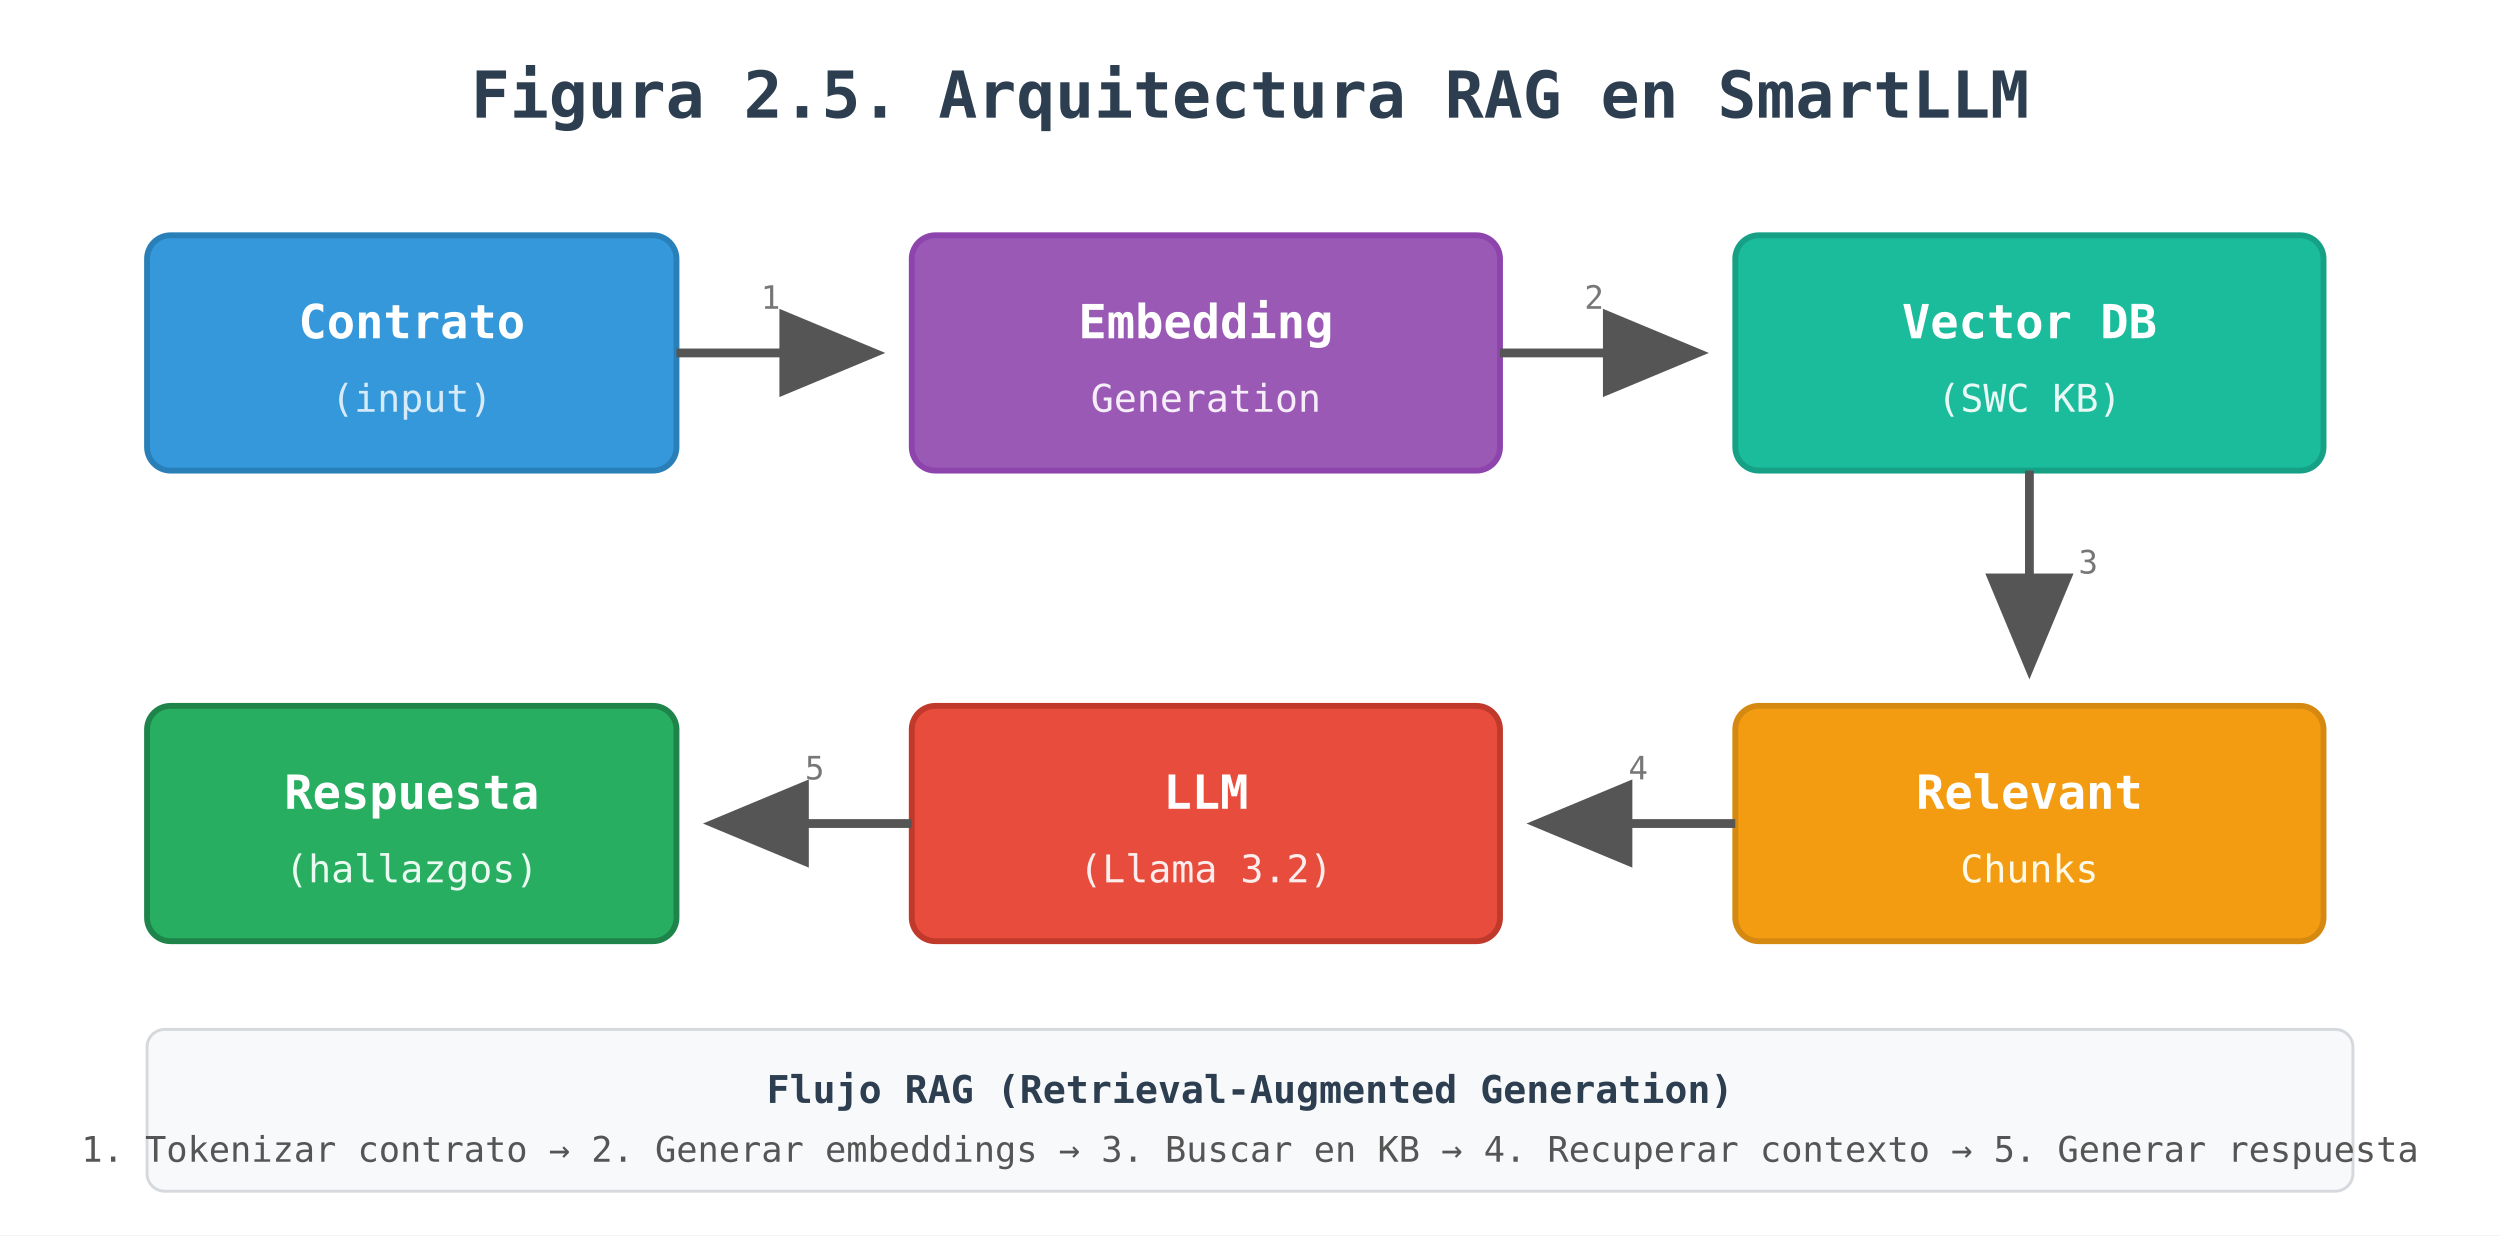
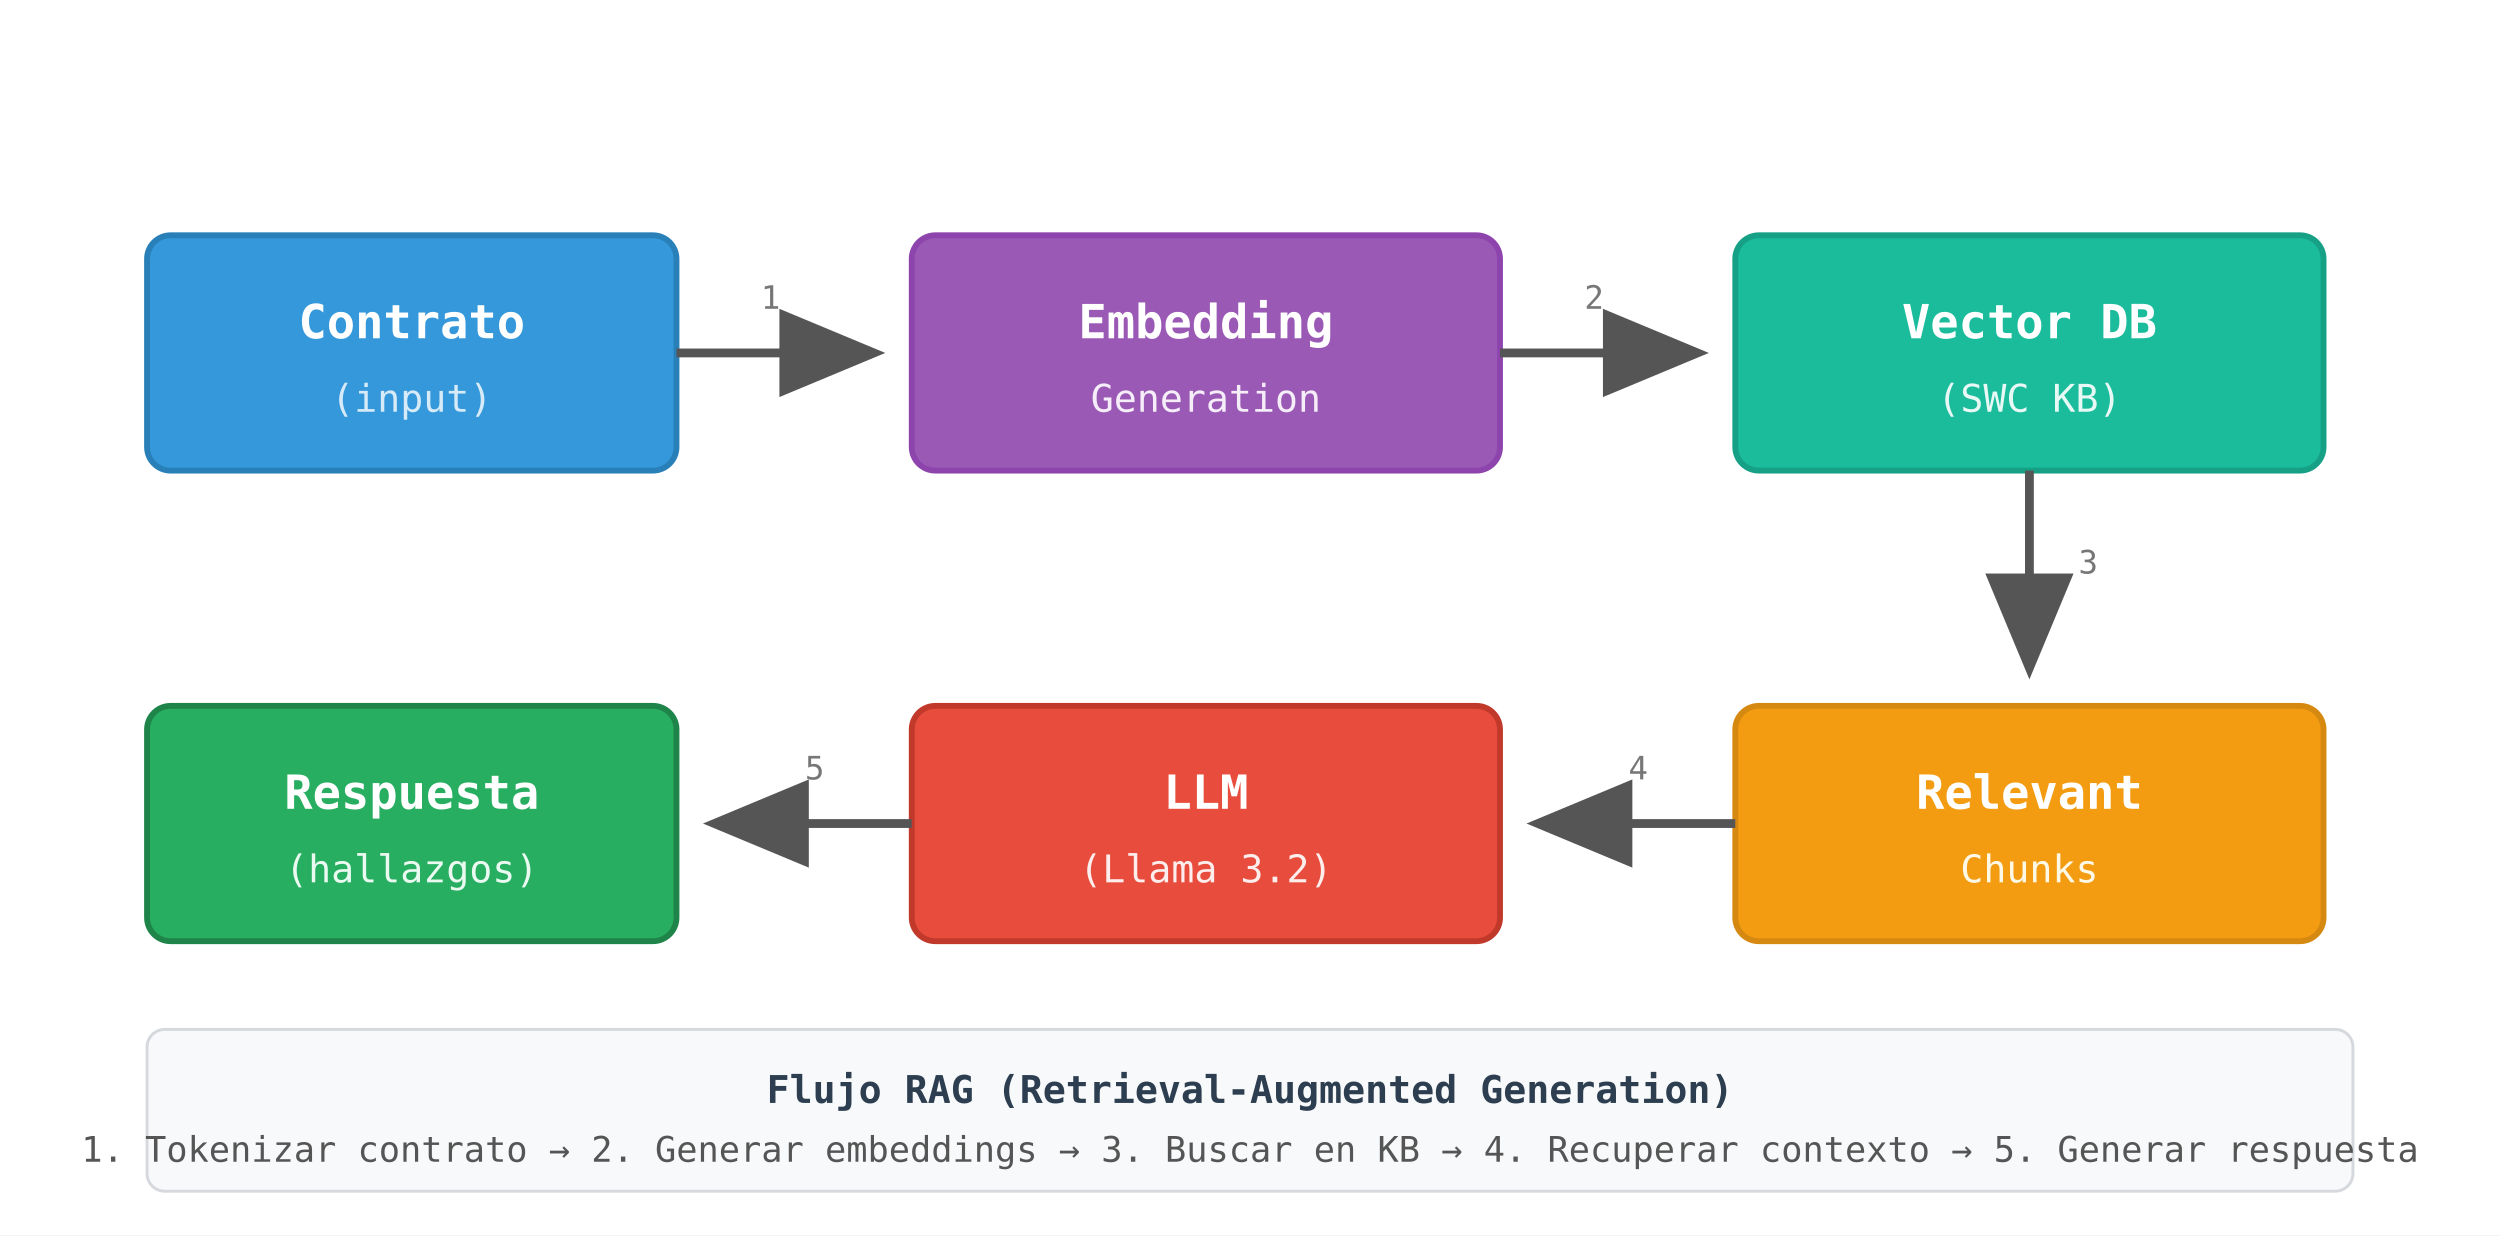
<svg xmlns="http://www.w3.org/2000/svg" viewBox="0 0 850 420" font-family="Consolas, Monaco, monospace">
  <rect width="850" height="420" fill="#ffffff" />
-   <text x="425" y="40" text-anchor="middle" font-size="22" font-weight="bold" fill="#2c3e50">
-     Figura 2.5. Arquitectura RAG en SmartLLM
-   </text>
  <rect x="50" y="80" width="180" height="80" fill="#3498db" rx="8" stroke="#2980b9" stroke-width="2" />
  <text x="140" y="115" text-anchor="middle" font-size="16" font-weight="bold" fill="white">Contrato</text>
  <text x="140" y="140" text-anchor="middle" font-size="13" fill="#d6eaf8">(input)</text>
  <defs>
    <marker id="arrow" markerWidth="12" markerHeight="10" refX="10" refY="5" orient="auto">
      <polygon points="0 0, 12 5, 0 10" fill="#555" />
    </marker>
  </defs>
  <line x1="230" y1="120" x2="295" y2="120" stroke="#555" stroke-width="3" marker-end="url(#arrow)" />
  <rect x="310" y="80" width="200" height="80" fill="#9b59b6" rx="8" stroke="#8e44ad" stroke-width="2" />
  <text x="410" y="115" text-anchor="middle" font-size="16" font-weight="bold" fill="white">Embedding</text>
  <text x="410" y="140" text-anchor="middle" font-size="13" fill="#f5eef8">Generation</text>
  <line x1="510" y1="120" x2="575" y2="120" stroke="#555" stroke-width="3" marker-end="url(#arrow)" />
  <rect x="590" y="80" width="200" height="80" fill="#1abc9c" rx="8" stroke="#16a085" stroke-width="2" />
  <text x="690" y="115" text-anchor="middle" font-size="16" font-weight="bold" fill="white">Vector DB</text>
  <text x="690" y="140" text-anchor="middle" font-size="13" fill="#e8f8f5">(SWC KB)</text>
  <line x1="690" y1="160" x2="690" y2="225" stroke="#555" stroke-width="3" marker-end="url(#arrow)" />
  <rect x="590" y="240" width="200" height="80" fill="#f39c12" rx="8" stroke="#d68910" stroke-width="2" />
  <text x="690" y="275" text-anchor="middle" font-size="16" font-weight="bold" fill="white">Relevant</text>
  <text x="690" y="300" text-anchor="middle" font-size="13" fill="#fef9e7">Chunks</text>
  <line x1="590" y1="280" x2="525" y2="280" stroke="#555" stroke-width="3" marker-end="url(#arrow)" />
  <rect x="310" y="240" width="200" height="80" fill="#e74c3c" rx="8" stroke="#c0392b" stroke-width="2" />
  <text x="410" y="275" text-anchor="middle" font-size="16" font-weight="bold" fill="white">LLM</text>
  <text x="410" y="300" text-anchor="middle" font-size="13" fill="#fdedec">(Llama 3.2)</text>
  <line x1="310" y1="280" x2="245" y2="280" stroke="#555" stroke-width="3" marker-end="url(#arrow)" />
  <rect x="50" y="240" width="180" height="80" fill="#27ae60" rx="8" stroke="#1e8449" stroke-width="2" />
  <text x="140" y="275" text-anchor="middle" font-size="16" font-weight="bold" fill="white">Respuesta</text>
  <text x="140" y="300" text-anchor="middle" font-size="13" fill="#eafaf1">(hallazgos)</text>
  <text x="262" y="105" text-anchor="middle" font-size="11" fill="#777">1</text>
  <text x="542" y="105" text-anchor="middle" font-size="11" fill="#777">2</text>
  <text x="710" y="195" text-anchor="middle" font-size="11" fill="#777">3</text>
  <text x="557" y="265" text-anchor="middle" font-size="11" fill="#777">4</text>
  <text x="277" y="265" text-anchor="middle" font-size="11" fill="#777">5</text>
  <rect x="50" y="350" width="750" height="55" fill="#f8f9fa" rx="6" stroke="#d5d8dc" stroke-width="1" />
  <text x="425" y="375" text-anchor="middle" font-size="13" fill="#2c3e50" font-weight="bold">Flujo RAG (Retrieval-Augmented Generation)</text>
  <text x="425" y="395" text-anchor="middle" font-size="12" fill="#555">1. Tokenizar contrato → 2. Generar embeddings → 3. Buscar en KB → 4. Recuperar contexto → 5. Generar respuesta</text>
</svg>
